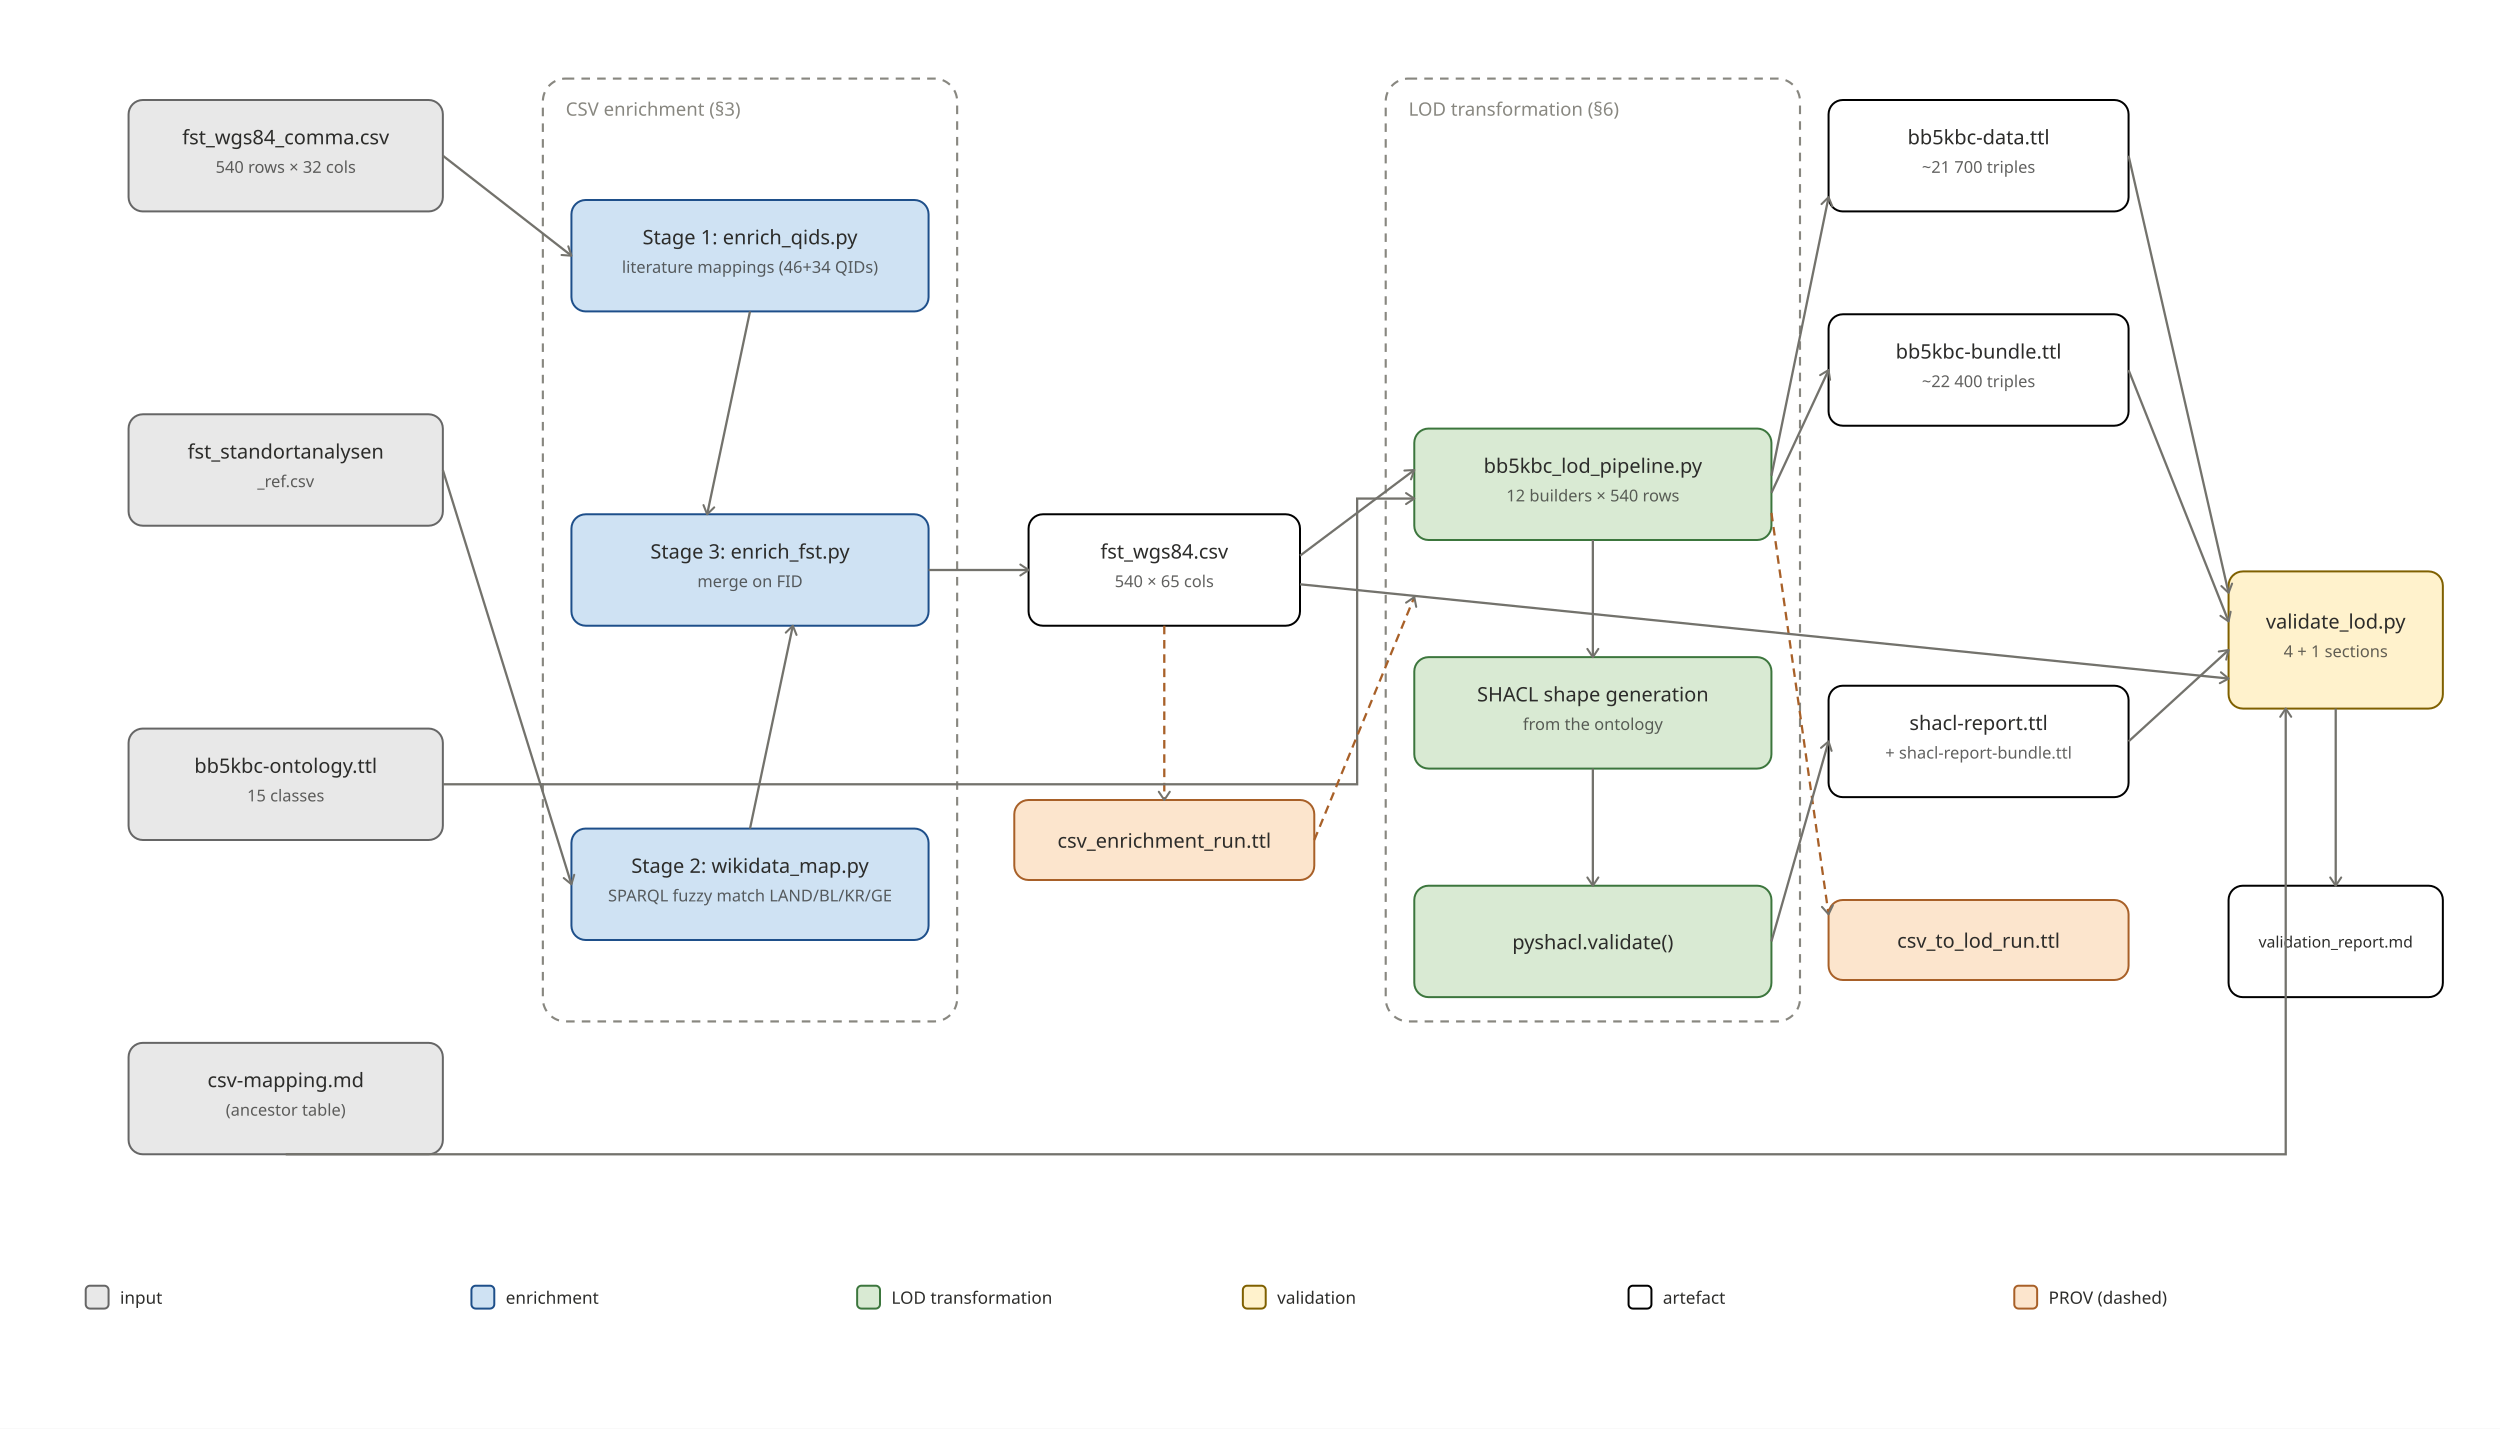
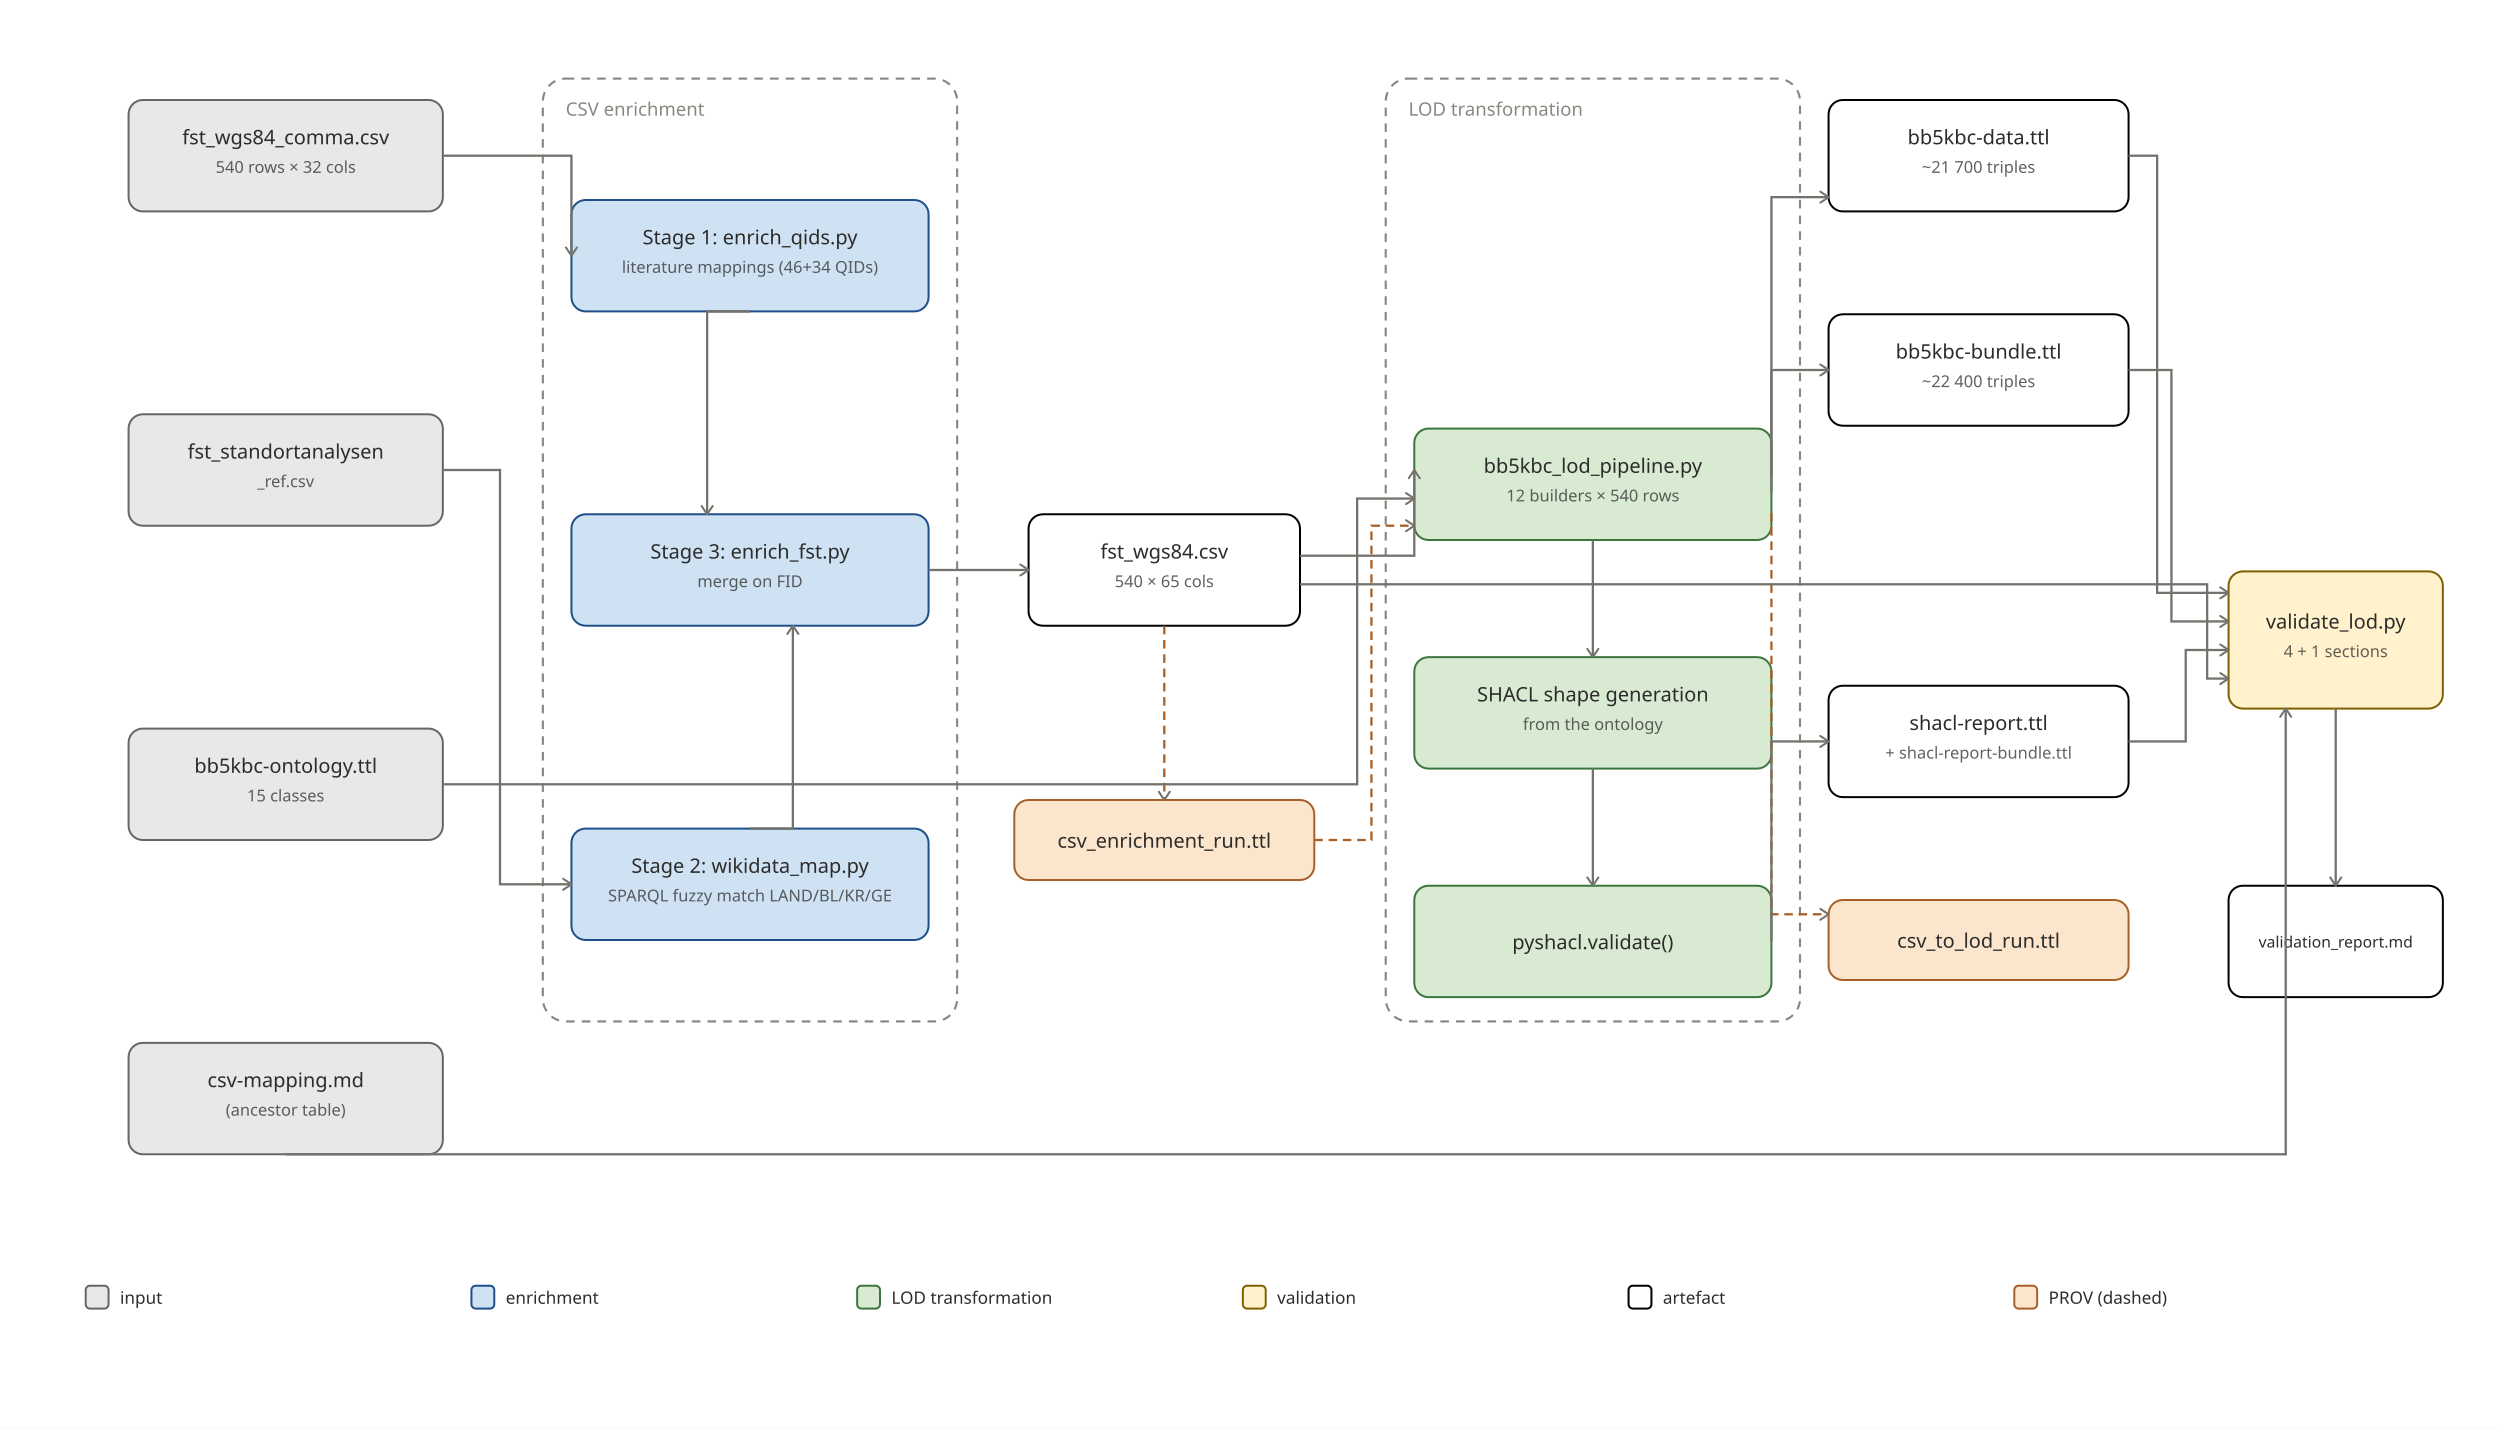
<svg xmlns="http://www.w3.org/2000/svg" width="1750" height="1000" viewBox="0 0 1750 1000" role="img">
  <rect x="0" y="0" width="1750" height="1000" fill="#ffffff" />
  <defs>
    <marker id="arrow" viewBox="0 0 10 10" refX="8" refY="5" markerWidth="6" markerHeight="6" orient="auto-start-reverse">
      <path d="M2 1L8 5L2 9" fill="none" stroke="#73726c" stroke-width="1.5" stroke-linecap="round" stroke-linejoin="round" />
    </marker>
    <marker id="arrow-uncertain" viewBox="0 0 10 10" refX="8" refY="5" markerWidth="6" markerHeight="6" orient="auto-start-reverse">
      <path d="M2 1L8 5L2 9" fill="none" stroke="#a03030" stroke-width="1.5" stroke-linecap="round" stroke-linejoin="round" />
    </marker>
  </defs>
  <rect x="90.0" y="70.0" width="220.0" height="78.0" rx="10" fill="#e8e8e8" stroke="#666666" stroke-width="1.4" />
  <text x="200.0" y="101.0" text-anchor="middle" font-family="Fira Sans" font-weight="500" font-size="14.0" fill="#2c2c2a">fst_wgs84_comma.csv</text>
  <text x="200.0" y="121.0" text-anchor="middle" font-family="Fira Sans" font-size="11.5" fill="#2c2c2a" opacity="0.75">540 rows × 32 cols</text>
  <rect x="90.0" y="290.0" width="220.0" height="78.0" rx="10" fill="#e8e8e8" stroke="#666666" stroke-width="1.4" />
  <text x="200.0" y="321.0" text-anchor="middle" font-family="Fira Sans" font-weight="500" font-size="14.0" fill="#2c2c2a">fst_standortanalysen</text>
  <text x="200.0" y="341.0" text-anchor="middle" font-family="Fira Sans" font-size="11.5" fill="#2c2c2a" opacity="0.75">_ref.csv</text>
  <rect x="90.0" y="510.0" width="220.0" height="78.0" rx="10" fill="#e8e8e8" stroke="#666666" stroke-width="1.4" />
  <text x="200.0" y="541.0" text-anchor="middle" font-family="Fira Sans" font-weight="500" font-size="14.0" fill="#2c2c2a">bb5kbc-ontology.ttl</text>
  <text x="200.0" y="561.0" text-anchor="middle" font-family="Fira Sans" font-size="11.5" fill="#2c2c2a" opacity="0.75">15 classes</text>
  <rect x="90.0" y="730.0" width="220.0" height="78.0" rx="10" fill="#e8e8e8" stroke="#666666" stroke-width="1.4" />
  <text x="200.0" y="761.0" text-anchor="middle" font-family="Fira Sans" font-weight="500" font-size="14.0" fill="#2c2c2a">csv-mapping.md</text>
  <text x="200.0" y="781.0" text-anchor="middle" font-family="Fira Sans" font-size="11.5" fill="#2c2c2a" opacity="0.75">(ancestor table)</text>
  <rect x="380.0" y="55.0" width="290.0" height="660.0" rx="16" fill="none" stroke="#888780" stroke-width="1.5" stroke-dasharray="6 5" />
-   <text x="396.0" y="81.0" font-family="Fira Sans" font-weight="500" font-size="13" fill="#888780">CSV enrichment (§3)</text>
+   <text x="396.0" y="81.0" font-family="Fira Sans" font-weight="500" font-size="13" fill="#888780">CSV enrichment</text>
  <rect x="400.0" y="140.0" width="250.0" height="78.0" rx="10" fill="#cfe2f3" stroke="#1e4f8a" stroke-width="1.4" />
  <text x="525.0" y="171.0" text-anchor="middle" font-family="Fira Sans" font-weight="500" font-size="14.0" fill="#2c2c2a">Stage 1: enrich_qids.py</text>
  <text x="525.0" y="191.0" text-anchor="middle" font-family="Fira Sans" font-size="11.5" fill="#2c2c2a" opacity="0.75">literature mappings (46+34 QIDs)</text>
  <rect x="400.0" y="580.0" width="250.0" height="78.0" rx="10" fill="#cfe2f3" stroke="#1e4f8a" stroke-width="1.4" />
  <text x="525.0" y="611.0" text-anchor="middle" font-family="Fira Sans" font-weight="500" font-size="14.0" fill="#2c2c2a">Stage 2: wikidata_map.py</text>
  <text x="525.0" y="631.0" text-anchor="middle" font-family="Fira Sans" font-size="11.5" fill="#2c2c2a" opacity="0.75">SPARQL fuzzy match LAND/BL/KR/GE</text>
  <rect x="400.0" y="360.0" width="250.0" height="78.0" rx="10" fill="#cfe2f3" stroke="#1e4f8a" stroke-width="1.4" />
  <text x="525.0" y="391.0" text-anchor="middle" font-family="Fira Sans" font-weight="500" font-size="14.0" fill="#2c2c2a">Stage 3: enrich_fst.py</text>
  <text x="525.0" y="411.0" text-anchor="middle" font-family="Fira Sans" font-size="11.5" fill="#2c2c2a" opacity="0.75">merge on FID</text>
-   <line x1="310.0" y1="109.0" x2="400.0" y2="179.0" stroke="#73726c" stroke-width="1.6" marker-end="url(#arrow)" />
-   <line x1="310.0" y1="329.0" x2="400.0" y2="619.0" stroke="#73726c" stroke-width="1.6" marker-end="url(#arrow)" />
-   <line x1="525.0" y1="218.0" x2="495.0" y2="360.0" stroke="#73726c" stroke-width="1.6" marker-end="url(#arrow)" />
-   <line x1="525.0" y1="580.0" x2="555.0" y2="438.0" stroke="#73726c" stroke-width="1.6" marker-end="url(#arrow)" />
+   <path d="M 310.0 109.0 L 400.0 109.0 L 400.0 179.0" fill="none" stroke="#73726c" stroke-width="1.6" marker-end="url(#arrow)" />
+   <path d="M 310.0 329.0 L 350.0 329.0 L 350.0 619.0 L 400.0 619.0" fill="none" stroke="#73726c" stroke-width="1.6" marker-end="url(#arrow)" />
+   <path d="M 525.0 218.0 L 495.0 218.0 L 495.0 360.0" fill="none" stroke="#73726c" stroke-width="1.6" marker-end="url(#arrow)" />
+   <path d="M 525.0 580.0 L 555.0 580.0 L 555.0 438.0" fill="none" stroke="#73726c" stroke-width="1.6" marker-end="url(#arrow)" />
  <rect x="720.0" y="360.0" width="190.0" height="78.0" rx="10" fill="#ffffff" stroke="#000000" stroke-width="1.4" />
  <text x="815.0" y="391.0" text-anchor="middle" font-family="Fira Sans" font-weight="500" font-size="14.0" fill="#2c2c2a">fst_wgs84.csv</text>
  <text x="815.0" y="411.0" text-anchor="middle" font-family="Fira Sans" font-size="11.5" fill="#2c2c2a" opacity="0.75">540 × 65 cols</text>
  <line x1="650.0" y1="399.0" x2="720.0" y2="399.0" stroke="#73726c" stroke-width="1.6" marker-end="url(#arrow)" />
  <rect x="710.0" y="560.0" width="210.0" height="56.0" rx="10" fill="#fce5cd" stroke="#a86028" stroke-width="1.4" />
  <text x="815.0" y="588.0" text-anchor="middle" dominant-baseline="central" font-family="Fira Sans" font-weight="500" font-size="14.0" fill="#2c2c2a">csv_enrichment_run.ttl</text>
  <line x1="815.0" y1="438.0" x2="815.0" y2="560.0" stroke="#a86028" stroke-width="1.6" stroke-dasharray="6 4" marker-end="url(#arrow)" />
  <rect x="970.0" y="55.0" width="290.0" height="660.0" rx="16" fill="none" stroke="#888780" stroke-width="1.5" stroke-dasharray="6 5" />
-   <text x="986.0" y="81.0" font-family="Fira Sans" font-weight="500" font-size="13" fill="#888780">LOD transformation (§6)</text>
+   <text x="986.0" y="81.0" font-family="Fira Sans" font-weight="500" font-size="13" fill="#888780">LOD transformation</text>
  <rect x="990.0" y="300.0" width="250.0" height="78.0" rx="10" fill="#d9ead3" stroke="#3c763d" stroke-width="1.4" />
  <text x="1115.0" y="331.0" text-anchor="middle" font-family="Fira Sans" font-weight="500" font-size="14.0" fill="#2c2c2a">bb5kbc_lod_pipeline.py</text>
  <text x="1115.0" y="351.0" text-anchor="middle" font-family="Fira Sans" font-size="11.5" fill="#2c2c2a" opacity="0.75">12 builders × 540 rows</text>
  <rect x="990.0" y="460.0" width="250.0" height="78.0" rx="10" fill="#d9ead3" stroke="#3c763d" stroke-width="1.4" />
  <text x="1115.0" y="491.0" text-anchor="middle" font-family="Fira Sans" font-weight="500" font-size="14.0" fill="#2c2c2a">SHACL shape generation</text>
  <text x="1115.0" y="511.0" text-anchor="middle" font-family="Fira Sans" font-size="11.5" fill="#2c2c2a" opacity="0.75">from the ontology</text>
  <rect x="990.0" y="620.0" width="250.0" height="78.0" rx="10" fill="#d9ead3" stroke="#3c763d" stroke-width="1.4" />
  <text x="1115.0" y="659.0" text-anchor="middle" dominant-baseline="central" font-family="Fira Sans" font-weight="500" font-size="14.0" fill="#2c2c2a">pyshacl.validate()</text>
-   <line x1="910.0" y1="389.0" x2="990.0" y2="329.0" stroke="#73726c" stroke-width="1.6" marker-end="url(#arrow)" />
+   <path d="M 910.0 389.0 L 990.0 389.0 L 990.0 329.0" fill="none" stroke="#73726c" stroke-width="1.6" marker-end="url(#arrow)" />
  <path d="M 310.0 549.0 L 950.0 549.0 L 950.0 349.0 L 990.0 349.0" fill="none" stroke="#73726c" stroke-width="1.6" marker-end="url(#arrow)" />
-   <line x1="920.0" y1="588.0" x2="990.0" y2="418.0" stroke="#a86028" stroke-width="1.6" stroke-dasharray="6 4" marker-end="url(#arrow)" />
+   <path d="M 920.0 588.0 L 960.0 588.0 L 960.0 368.0 L 990.0 368.0" fill="none" stroke="#a86028" stroke-width="1.6" stroke-dasharray="6 4" marker-end="url(#arrow)" />
  <line x1="1115.0" y1="378.0" x2="1115.0" y2="460.0" stroke="#73726c" stroke-width="1.6" marker-end="url(#arrow)" />
  <line x1="1115.0" y1="538.0" x2="1115.0" y2="620.0" stroke="#73726c" stroke-width="1.6" marker-end="url(#arrow)" />
  <rect x="1280.0" y="70.0" width="210.0" height="78.0" rx="10" fill="#ffffff" stroke="#000000" stroke-width="1.4" />
  <text x="1385.0" y="101.0" text-anchor="middle" font-family="Fira Sans" font-weight="500" font-size="14.0" fill="#2c2c2a">bb5kbc-data.ttl</text>
  <text x="1385.0" y="121.0" text-anchor="middle" font-family="Fira Sans" font-size="11.5" fill="#2c2c2a" opacity="0.75">~21 700 triples</text>
  <rect x="1280.0" y="220.0" width="210.0" height="78.0" rx="10" fill="#ffffff" stroke="#000000" stroke-width="1.4" />
  <text x="1385.0" y="251.0" text-anchor="middle" font-family="Fira Sans" font-weight="500" font-size="14.0" fill="#2c2c2a">bb5kbc-bundle.ttl</text>
  <text x="1385.0" y="271.0" text-anchor="middle" font-family="Fira Sans" font-size="11.5" fill="#2c2c2a" opacity="0.75">~22 400 triples</text>
  <rect x="1280.0" y="480.0" width="210.0" height="78.0" rx="10" fill="#ffffff" stroke="#000000" stroke-width="1.4" />
  <text x="1385.0" y="511.0" text-anchor="middle" font-family="Fira Sans" font-weight="500" font-size="14.0" fill="#2c2c2a">shacl-report.ttl</text>
  <text x="1385.0" y="531.0" text-anchor="middle" font-family="Fira Sans" font-size="11.5" fill="#2c2c2a" opacity="0.75">+ shacl-report-bundle.ttl</text>
  <rect x="1280.0" y="630.0" width="210.0" height="56.0" rx="10" fill="#fce5cd" stroke="#a86028" stroke-width="1.4" />
  <text x="1385.0" y="658.0" text-anchor="middle" dominant-baseline="central" font-family="Fira Sans" font-weight="500" font-size="14.0" fill="#2c2c2a">csv_to_lod_run.ttl</text>
-   <line x1="1240.0" y1="333.0" x2="1280.0" y2="138.0" stroke="#73726c" stroke-width="1.6" marker-end="url(#arrow)" />
-   <line x1="1240.0" y1="345.0" x2="1280.0" y2="259.0" stroke="#73726c" stroke-width="1.6" marker-end="url(#arrow)" />
-   <line x1="1240.0" y1="359.0" x2="1280.0" y2="640.0" stroke="#a86028" stroke-width="1.6" stroke-dasharray="6 4" marker-end="url(#arrow)" />
-   <line x1="1240.0" y1="659.0" x2="1280.0" y2="519.0" stroke="#73726c" stroke-width="1.6" marker-end="url(#arrow)" />
+   <path d="M 1240.0 333.0 L 1240.0 138.0 L 1280.0 138.0" fill="none" stroke="#73726c" stroke-width="1.6" marker-end="url(#arrow)" />
+   <path d="M 1240.0 345.0 L 1240.0 259.0 L 1280.0 259.0" fill="none" stroke="#73726c" stroke-width="1.6" marker-end="url(#arrow)" />
+   <path d="M 1240.0 359.0 L 1240.0 640.0 L 1280.0 640.0" fill="none" stroke="#a86028" stroke-width="1.6" stroke-dasharray="6 4" marker-end="url(#arrow)" />
+   <path d="M 1240.0 659.0 L 1240.0 519.0 L 1280.0 519.0" fill="none" stroke="#73726c" stroke-width="1.6" marker-end="url(#arrow)" />
  <rect x="1560.0" y="400.0" width="150.0" height="96.0" rx="10" fill="#fff2cc" stroke="#7f6000" stroke-width="1.4" />
  <text x="1635.0" y="440.0" text-anchor="middle" font-family="Fira Sans" font-weight="500" font-size="14.0" fill="#2c2c2a">validate_lod.py</text>
  <text x="1635.0" y="460.0" text-anchor="middle" font-family="Fira Sans" font-size="11.5" fill="#2c2c2a" opacity="0.75">4 + 1 sections</text>
  <rect x="1560.0" y="620.0" width="150.0" height="78.0" rx="10" fill="#ffffff" stroke="#000000" stroke-width="1.4" />
  <text x="1635.0" y="659.0" text-anchor="middle" dominant-baseline="central" font-family="Fira Sans" font-weight="500" font-size="11.0" fill="#2c2c2a">validation_report.md</text>
-   <line x1="1490.0" y1="109.0" x2="1560.0" y2="415.0" stroke="#73726c" stroke-width="1.6" marker-end="url(#arrow)" />
-   <line x1="1490.0" y1="259.0" x2="1560.0" y2="435.0" stroke="#73726c" stroke-width="1.6" marker-end="url(#arrow)" />
-   <line x1="1490.0" y1="519.0" x2="1560.0" y2="455.0" stroke="#73726c" stroke-width="1.6" marker-end="url(#arrow)" />
-   <line x1="910.0" y1="409.0" x2="1560.0" y2="475.0" stroke="#73726c" stroke-width="1.6" marker-end="url(#arrow)" />
+   <path d="M 1490.0 109.0 L 1510.0 109.0 L 1510.0 415.0 L 1560.0 415.0" fill="none" stroke="#73726c" stroke-width="1.6" marker-end="url(#arrow)" />
+   <path d="M 1490.0 259.0 L 1520.0 259.0 L 1520.0 435.0 L 1560.0 435.0" fill="none" stroke="#73726c" stroke-width="1.6" marker-end="url(#arrow)" />
+   <path d="M 1490.0 519.0 L 1530.0 519.0 L 1530.0 455.0 L 1560.0 455.0" fill="none" stroke="#73726c" stroke-width="1.6" marker-end="url(#arrow)" />
+   <path d="M 910.0 409.0 L 1545.0 409.0 L 1545.0 475.0 L 1560.0 475.0" fill="none" stroke="#73726c" stroke-width="1.6" marker-end="url(#arrow)" />
  <path d="M 200.0 808.0 L 200.0 808.0 L 1600.0 808.0 L 1600.0 496.0" fill="none" stroke="#73726c" stroke-width="1.6" marker-end="url(#arrow)" />
  <line x1="1635.0" y1="496.0" x2="1635.0" y2="620.0" stroke="#73726c" stroke-width="1.6" marker-end="url(#arrow)" />
  <rect x="60.0" y="900.0" width="16" height="16" rx="3" fill="#e8e8e8" stroke="#666666" stroke-width="1.4" />
  <text x="84.0" y="908.0" dominant-baseline="central" font-family="Fira Sans" font-size="12" fill="#2c2c2a">input</text>
  <rect x="330.0" y="900.0" width="16" height="16" rx="3" fill="#cfe2f3" stroke="#1e4f8a" stroke-width="1.4" />
  <text x="354.0" y="908.0" dominant-baseline="central" font-family="Fira Sans" font-size="12" fill="#2c2c2a">enrichment</text>
  <rect x="600.0" y="900.0" width="16" height="16" rx="3" fill="#d9ead3" stroke="#3c763d" stroke-width="1.4" />
  <text x="624.0" y="908.0" dominant-baseline="central" font-family="Fira Sans" font-size="12" fill="#2c2c2a">LOD transformation</text>
  <rect x="870.0" y="900.0" width="16" height="16" rx="3" fill="#fff2cc" stroke="#7f6000" stroke-width="1.4" />
  <text x="894.0" y="908.0" dominant-baseline="central" font-family="Fira Sans" font-size="12" fill="#2c2c2a">validation</text>
  <rect x="1140.0" y="900.0" width="16" height="16" rx="3" fill="#ffffff" stroke="#000000" stroke-width="1.4" />
  <text x="1164.0" y="908.0" dominant-baseline="central" font-family="Fira Sans" font-size="12" fill="#2c2c2a">artefact</text>
  <rect x="1410.0" y="900.0" width="16" height="16" rx="3" fill="#fce5cd" stroke="#a86028" stroke-width="1.4" />
  <text x="1434.0" y="908.0" dominant-baseline="central" font-family="Fira Sans" font-size="12" fill="#2c2c2a">PROV (dashed)</text>
</svg>
